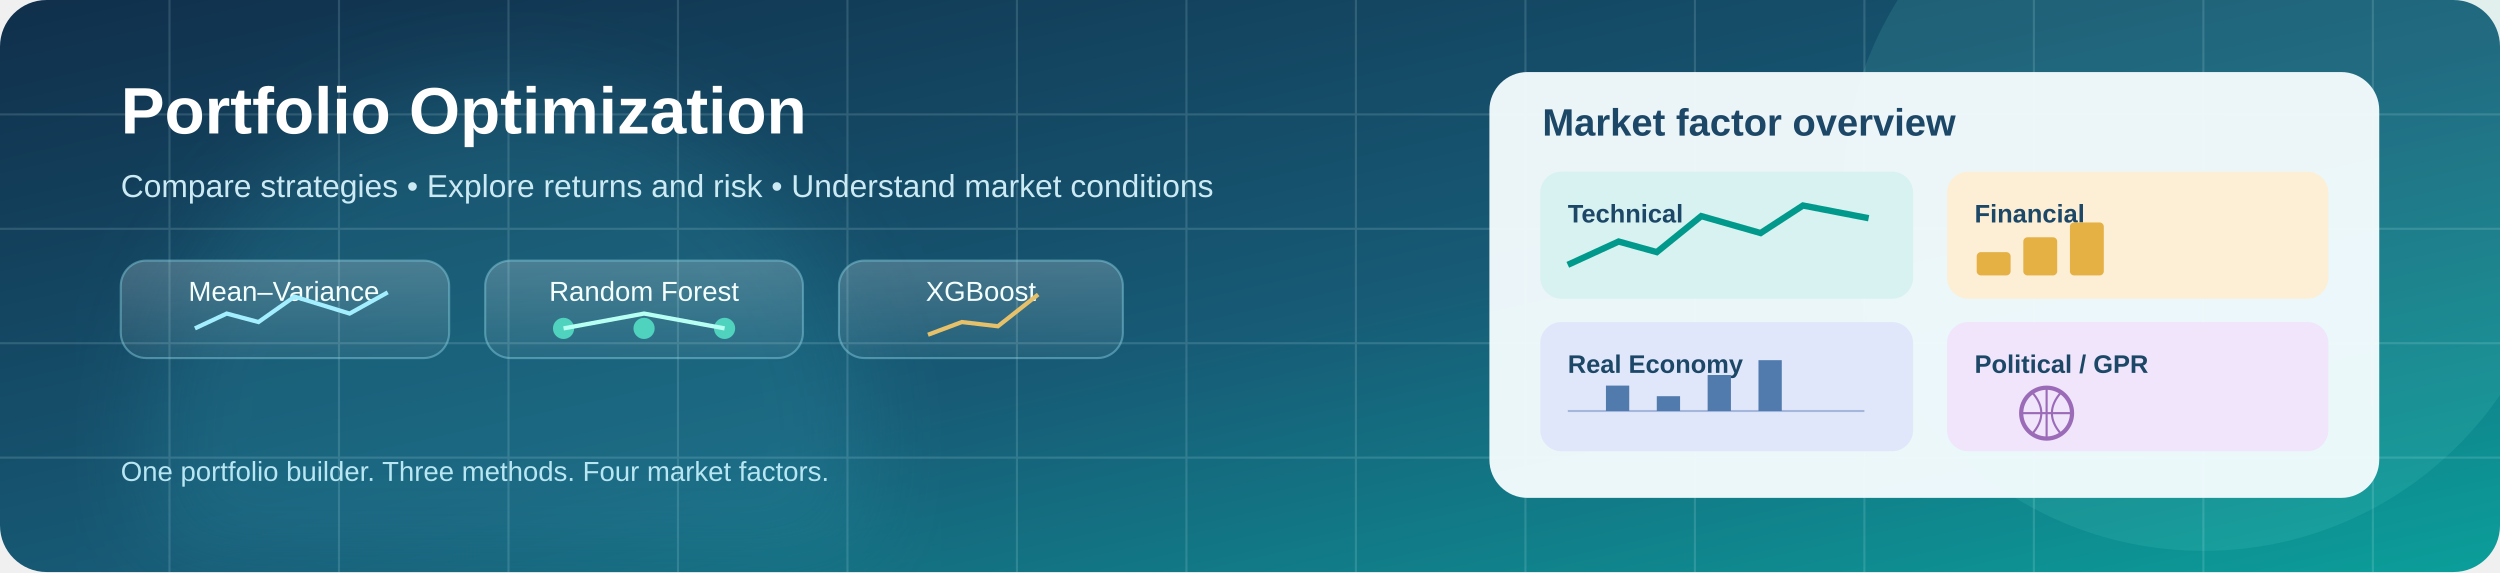
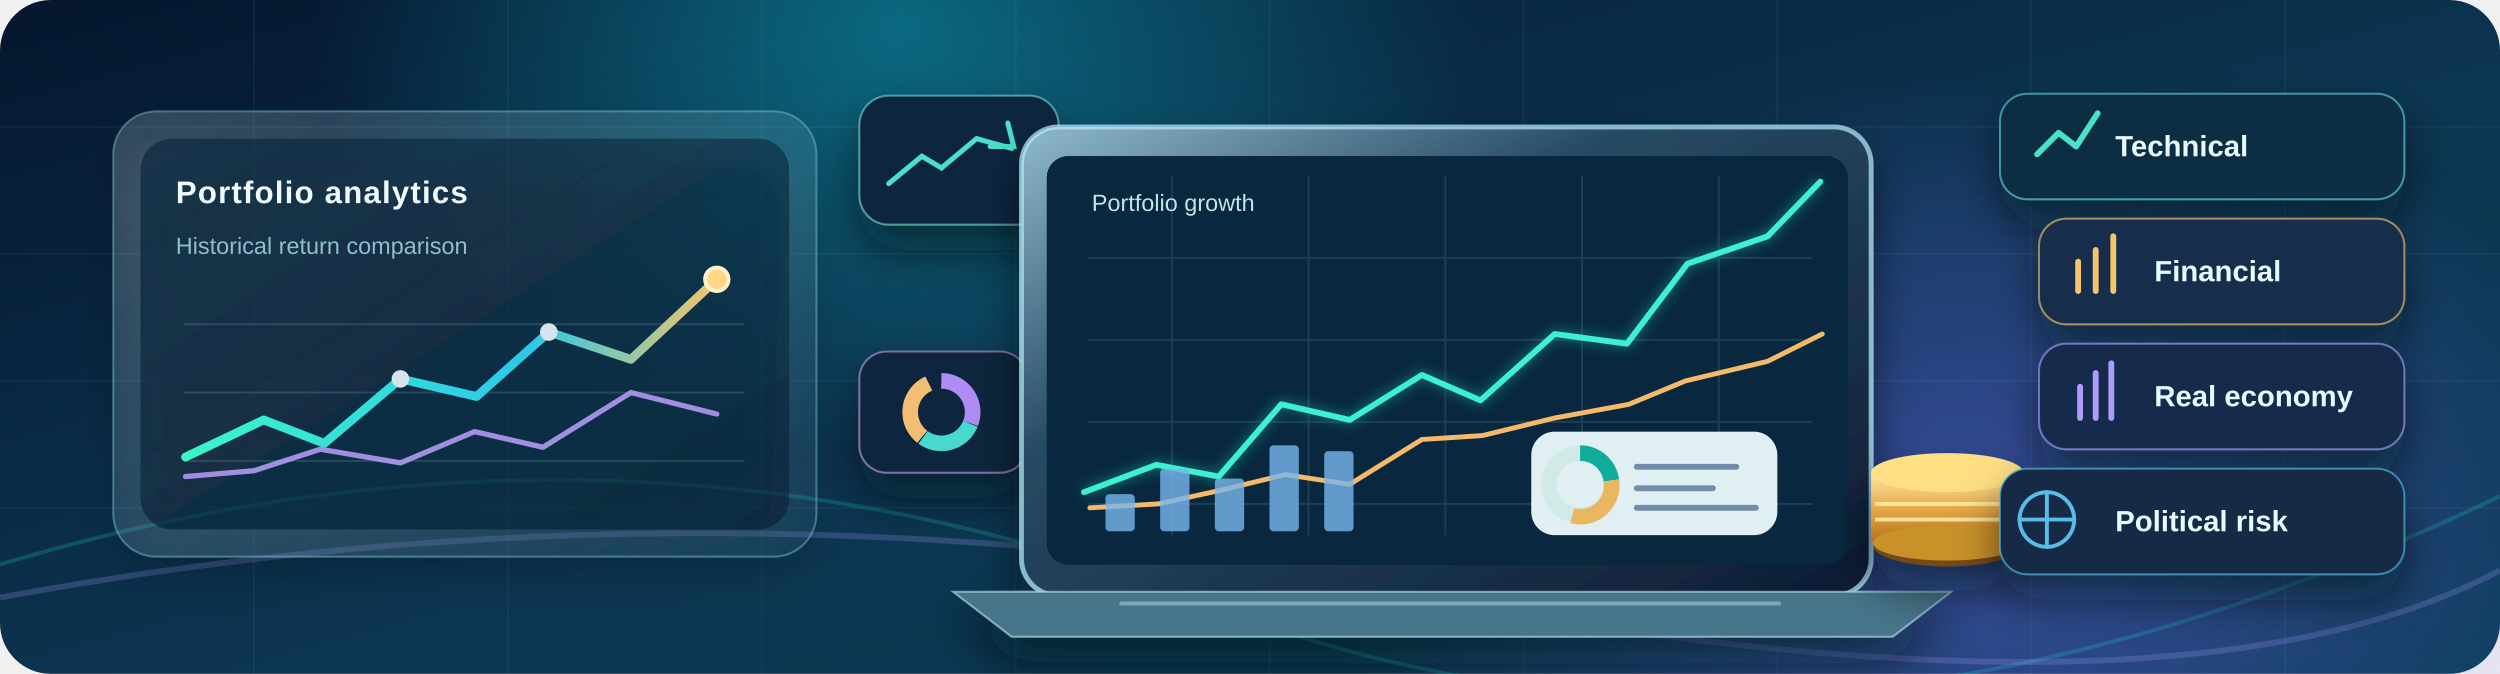
- <svg xmlns="http://www.w3.org/2000/svg" viewBox="0 0 1180 270" width="1180" height="270" role="img" aria-label="Illustration of a diversified investment portfolio with growth charts and four groups of market factors">
+ <svg xmlns="http://www.w3.org/2000/svg" viewBox="0 0 1280 345" role="img" aria-label="Premium illustration of an investment portfolio dashboard with return charts, diversified holdings and market indicators">
  <defs>
-     <linearGradient id="bg" x1="0" x2="1" y1="0" y2="1">
-       <stop stop-color="#102f4b" />
-       <stop offset=".54" stop-color="#175b76" />
-       <stop offset="1" stop-color="#0b9f9a" />
+     <linearGradient id="base" x1="0" y1="0" x2="1" y2="1">
+       <stop stop-color="#06162e" />
+       <stop offset=".55" stop-color="#0c3551" />
+       <stop offset="1" stop-color="#083c53" />
    </linearGradient>
-     <linearGradient id="glass" x1="0" x2="0" y1="0" y2="1">
-       <stop stop-color="#ffffff" stop-opacity=".21" />
-       <stop offset="1" stop-color="#ffffff" stop-opacity=".05" />
+     <radialGradient id="aura">
+       <stop stop-color="#0db7cd" stop-opacity=".48" />
+       <stop offset="1" stop-color="#0db7cd" stop-opacity="0" />
+     </radialGradient>
+     <radialGradient id="aurap">
+       <stop stop-color="#7866ff" stop-opacity=".43" />
+       <stop offset="1" stop-color="#7866ff" stop-opacity="0" />
+     </radialGradient>
+     <linearGradient id="glass" x1="0" y1="0" x2="1" y2="1">
+       <stop stop-color="#e4faff" stop-opacity=".19" />
+       <stop offset=".98" stop-color="#76bcd6" stop-opacity=".06" />
    </linearGradient>
-     <linearGradient id="line" x1="0" x2="1">
-       <stop stop-color="#2edbc5" />
-       <stop offset="1" stop-color="#eab849" />
+     <linearGradient id="device" x1="0" y1="0" x2="1" y2="1">
+       <stop stop-color="#91bace" />
+       <stop offset=".35" stop-color="#284b64" />
+       <stop offset="1" stop-color="#0d1b33" />
+     </linearGradient>
+     <linearGradient id="glowpath" x1="0" y1="0" x2="1" y2="0">
+       <stop stop-color="#3cf5c9" />
+       <stop offset=".65" stop-color="#2cc8e8" />
+       <stop offset="1" stop-color="#f7c56a" />
+     </linearGradient>
+     <linearGradient id="gold" x1="0" y1="0" x2="0" y2="1">
+       <stop stop-color="#ffe6a2" />
+       <stop offset=".5" stop-color="#e7ad4d" />
+       <stop offset="1" stop-color="#b87218" />
    </linearGradient>
    <filter id="blur">
-       <feGaussianBlur stdDeviation="22" />
+       <feGaussianBlur stdDeviation="26" />
    </filter>
+     <filter id="shadow" x="-60%" y="-60%" width="220%" height="240%">
+       <feDropShadow dx="0" dy="13" stdDeviation="11" flood-color="#000817" flood-opacity=".55" />
+     </filter>
+     <filter id="outer">
+       <feGaussianBlur stdDeviation="3" />
+     </filter>
+     <clipPath id="screen">
+       <rect x="536" y="80" width="410" height="209" rx="11" />
+     </clipPath>
  </defs>
-   <rect width="1180" height="270" rx="22" fill="url(#bg)" />
-   <circle cx="1040" cy="90" r="170" fill="#6be7d6" opacity=".12" />
-   <circle cx="240" cy="210" r="170" fill="#39b9cc" opacity=".17" filter="url(#blur)" />
-   <g opacity=".15" stroke="#d3f5fb">
-     <path d="M0 54H1180M0 108H1180M0 162H1180M0 216H1180" />
-     <path d="M80 0V270M160 0V270M240 0V270M320 0V270M400 0V270M480 0V270M560 0V270M640 0V270M720 0V270M800 0V270M880 0V270M960 0V270M1040 0V270M1120 0V270" />
+   <rect width="1280" height="345" rx="26" fill="url(#base)" />
+   <ellipse cx="460" cy="15" rx="300" ry="220" fill="url(#aura)" />
+   <ellipse cx="1020" cy="270" rx="350" ry="230" fill="url(#aurap)" />
+   <g stroke="#b3d9f3" stroke-opacity=".055" stroke-width="1">
+     <path d="M0 65H1280M0 130H1280M0 195H1280M0 260H1280" />
+     <path d="M130 0V345M260 0V345M390 0V345M520 0V345M650 0V345M780 0V345M910 0V345M1040 0V345M1170 0V345" />
  </g>
-   <text x="57" y="63" fill="white" font-family="Arial, sans-serif" font-weight="bold" font-size="31">Portfolio Optimization</text>
-   <text x="57" y="93" fill="#cbeaf4" font-family="Arial, sans-serif" font-size="15">Compare strategies • Explore returns and risk • Understand market conditions</text>
-   <g transform="translate(57 123)" font-family="Arial, sans-serif" font-size="13" fill="#f4ffff">
-     <rect width="155" height="46" rx="12" fill="url(#glass)" stroke="#80c8db" stroke-opacity=".5" />
-     <text x="77" y="19" text-anchor="middle">Mean–Variance</text>
-     <path d="M35 32L50 25L65 29L82 17L108 25L126 15" fill="none" stroke="#a4efff" stroke-width="2" />
-     <rect x="172" width="150" height="46" rx="12" fill="url(#glass)" stroke="#80c8db" stroke-opacity=".5" />
-     <text x="247" y="19" text-anchor="middle">Random Forest</text>
-     <circle cx="209" cy="32" r="5" fill="#50d3be" />
-     <circle cx="247" cy="32" r="5" fill="#50d3be" />
-     <circle cx="285" cy="32" r="5" fill="#50d3be" />
-     <path d="M209 32L247 25L285 32" stroke="#b8fff3" stroke-width="2" fill="none" />
-     <rect x="339" width="134" height="46" rx="12" fill="url(#glass)" stroke="#80c8db" stroke-opacity=".5" />
-     <text x="406" y="19" text-anchor="middle">XGBoost</text>
-     <path d="M381 35L397 29L414 31L433 16" stroke="#e6c16a" stroke-width="2" fill="none" />
+   <path d="M0 289Q320 193 620 310T1280 254" fill="none" stroke="#1de6dc" stroke-opacity=".20" stroke-width="2" />
+   <path d="M0 306Q360 239 740 308T1280 292" fill="none" stroke="#a99fff" stroke-opacity=".22" stroke-width="3" />
+   <g filter="url(#shadow)">
+     <rect x="58" y="57" width="360" height="228" rx="22" fill="url(#glass)" stroke="#82c8d8" stroke-opacity=".44" />
+     <rect x="72" y="71" width="332" height="200" rx="16" fill="#08243b" fill-opacity=".52" />
  </g>
-   <text x="57" y="227" fill="#b8e6f2" font-family="Arial, sans-serif" font-size="13">One portfolio builder. Three methods. Four market factors.</text>
-   <g transform="translate(703 34)">
-     <rect x="0" y="0" width="420" height="201" rx="18" fill="#f6fdff" fill-opacity=".95" />
-     <g font-family="Arial, sans-serif" font-size="12" fill="#1c4767">
-       <text x="25" y="30" font-size="18" font-weight="bold">Market factor overview</text>
-       <rect x="24" y="47" width="176" height="60" rx="10" fill="#d7f2f1" />
-       <text x="37" y="71" font-weight="bold">Technical</text>
-       <path d="M37 91L61 80L79 85L100 68L128 76L148 63L179 69" fill="none" stroke="#00998b" stroke-width="3" />
-       <rect x="216" y="47" width="180" height="60" rx="10" fill="#fcefd6" />
-       <text x="229" y="71" font-weight="bold">Financial</text>
-       <rect x="230" y="85" width="16" height="11" rx="2" fill="#e5b044" />
-       <rect x="252" y="78" width="16" height="18" rx="2" fill="#e5b044" />
-       <rect x="274" y="71" width="16" height="25" rx="2" fill="#e5b044" />
-       <rect x="24" y="118" width="176" height="61" rx="10" fill="#e1e7fa" />
-       <text x="37" y="142" font-weight="bold">Real Economy</text>
-       <path d="M37 160H177" stroke="#a4b6dc" />
-       <rect x="55" y="148" width="11" height="12" fill="#527bad" />
-       <rect x="79" y="153" width="11" height="7" fill="#527bad" />
-       <rect x="103" y="143" width="11" height="17" fill="#527bad" />
-       <rect x="127" y="136" width="11" height="24" fill="#527bad" />
-       <rect x="216" y="118" width="180" height="61" rx="10" fill="#f0e5fa" />
-       <text x="229" y="142" font-weight="bold">Political / GPR</text>
-       <circle cx="263" cy="161" r="12" stroke="#9b6bb8" stroke-width="2" fill="none" />
-       <path d="M251 161H275M263 149V173M256 151Q265 161 256 171M270 151Q261 161 270 171" stroke="#9b6bb8" fill="none" />
+   <text x="90" y="104" font-family="Arial,sans-serif" font-size="16" font-weight="bold" letter-spacing=".6" fill="#eefaff">Portfolio analytics</text>
+   <text x="90" y="130" font-family="Arial,sans-serif" font-size="12" fill="#92bdcc">Historical return comparison</text>
+   <g opacity=".18" stroke="#9bbecf">
+     <path d="M94 166H381M94 201H381M94 236H381" />
+   </g>
+   <path d="M95 234L135 215L166 227L205 194L244 203L281 170L323 184L367 143" stroke="url(#glowpath)" stroke-width="4.5" fill="none" stroke-linecap="round" stroke-linejoin="round" />
+   <path d="M95 244L130 241L164 230L205 237L243 221L278 229L323 201L367 212" stroke="#ba9ffd" stroke-width="2.7" opacity=".85" fill="none" stroke-linecap="round" stroke-linejoin="round" />
+   <g fill="#d6e3ec">
+     <circle cx="205" cy="194" r="4.5" />
+     <circle cx="281" cy="170" r="4.5" />
+     <circle cx="367" cy="143" r="6" fill="#ffd685" stroke="#fff1cc" stroke-width="2" />
+   </g>
+   <g filter="url(#shadow)">
+     <rect x="440" y="49" width="102" height="66" rx="15" fill="#102840" stroke="#7bdece" stroke-opacity=".58" />
+     <rect x="440" y="180" width="86" height="62" rx="14" fill="#10283d" stroke="#dca9fa" stroke-opacity=".52" />
+   </g>
+   <g stroke="#4be0c9" stroke-width="2.6" fill="none" stroke-linecap="round">
+     <path d="M455 94L472 80L482 86L500 71L518 76" />
+     <path d="M507 75L519 75L516 63" />
+   </g>
+   <circle cx="482" cy="211" r="16" fill="none" stroke="#ae8cf3" stroke-width="8" stroke-dasharray="31 70" transform="rotate(-90 482 211)" />
+   <circle cx="482" cy="211" r="16" fill="none" stroke="#47d9cd" stroke-width="8" stroke-dasharray="29 72" transform="rotate(22 482 211)" />
+   <circle cx="482" cy="211" r="16" fill="none" stroke="#f2be74" stroke-width="8" stroke-dasharray="33 68" transform="rotate(128 482 211)" />
+   <g filter="url(#shadow)">
+     <rect x="523" y="65" width="435" height="240" rx="19" fill="url(#device)" stroke="#b5ebfc" stroke-opacity=".70" stroke-width="2.5" />
+     <rect x="536" y="80" width="410" height="209" rx="11" fill="#061a30" />
+     <path d="M488 303L999 303L969 326L518 326Z" fill="#47758a" stroke="#a7d3df" stroke-opacity=".7" />
+     <path d="M574 309H911" stroke="#a7cbd5" stroke-opacity=".6" stroke-width="2" stroke-linecap="round" />
+   </g>
+   <g clip-path="url(#screen)">
+     <rect x="536" y="80" width="410" height="209" fill="#092840" />
+     <g stroke="#b0d4e7" opacity=".13">
+       <path d="M557 132H928M557 174H928M557 216H928M557 258H928" />
+       <path d="M600 90V274M670 90V274M740 90V274M810 90V274M880 90V274" />
+     </g>
+     <text x="559" y="108" font-size="12" font-family="Arial,sans-serif" fill="#bfe6e7">Portfolio growth</text>
+     <path d="M555 252L592 238L624 244L656 207L691 215L728 192L758 205L796 171L833 176L864 135L905 121L932 93" fill="none" stroke="#17dbb7" stroke-width="5" opacity=".35" filter="url(#outer)" />
+     <path d="M555 252L592 238L624 244L656 207L691 215L728 192L758 205L796 171L833 176L864 135L905 121L932 93" fill="none" stroke="#3df1d0" stroke-width="3" stroke-linejoin="round" stroke-linecap="round" />
+     <path d="M558 260L593 258L625 251L658 243L691 248L728 225L759 223L796 214L834 207L863 195L905 185L933 171" fill="none" stroke="#f5ba69" stroke-width="2.5" stroke-linecap="round" />
+     <g fill="#77b5ec" opacity=".8">
+       <rect x="566" y="253" width="15" height="19" rx="2" />
+       <rect x="594" y="240" width="15" height="32" rx="2" />
+       <rect x="622" y="245" width="15" height="27" rx="2" />
+       <rect x="650" y="228" width="15" height="44" rx="2" />
+       <rect x="678" y="231" width="15" height="41" rx="2" />
+     </g>
+     <rect x="784" y="221" width="126" height="53" rx="12" fill="#e9f6f8" fill-opacity=".96" />
+     <circle cx="809" cy="248" r="16" fill="none" stroke="#d1e9e7" stroke-width="8" />
+     <path d="M809 232A16 16 0 0 1 825 246" stroke="#10ad9d" stroke-width="8" fill="none" />
+     <path d="M825 246A16 16 0 0 1 805 264" stroke="#e8b75f" stroke-width="8" fill="none" />
+     <g stroke="#718daa" stroke-width="3" stroke-linecap="round">
+       <path d="M838 239H889M838 250H877M838 260H899" />
    </g>
  </g>
+   <g filter="url(#shadow)">
+     <ellipse cx="997" cy="279" rx="38" ry="11" fill="#754a15" />
+     <rect x="958" y="242" width="78" height="35" fill="url(#gold)" />
+     <ellipse cx="997" cy="242" rx="39" ry="10" fill="#ffdf84" />
+     <ellipse cx="997" cy="278" rx="38" ry="9" fill="#c9912a" />
+     <path d="M960 258H1034M960 266H1034" stroke="#fff1ac" stroke-width="2" opacity=".8" />
+   </g>
+   <g filter="url(#shadow)">
+     <rect x="1024" y="48" width="207" height="54" rx="14" fill="#112d43" stroke="#53bdc5" stroke-opacity=".72" />
+     <rect x="1044" y="112" width="187" height="54" rx="14" fill="#122e4b" stroke="#e2b864" stroke-opacity=".65" />
+     <rect x="1044" y="176" width="187" height="54" rx="14" fill="#152c4c" stroke="#a399f3" stroke-opacity=".62" />
+     <rect x="1024" y="240" width="207" height="54" rx="14" fill="#142b44" stroke="#4baed0" stroke-opacity=".68" />
+   </g>
+   <g font-family="Arial,sans-serif" font-weight="600" font-size="15" fill="#e8faff">
+     <text x="1083" y="80">Technical</text>
+     <text x="1103" y="144">Financial</text>
+     <text x="1103" y="208">Real economy</text>
+     <text x="1083" y="272">Political risk</text>
+   </g>
+   <g fill="none" stroke-linecap="round" stroke-linejoin="round" stroke-width="3">
+     <path d="M1043 79L1054 68L1063 75L1074 58" stroke="#48e2c9" />
+     <path d="M1064 134V149M1073 128V149M1082 121V149" stroke="#f6c46c" />
+     <path d="M1065 214V198M1073 214V191M1081 214V186" stroke="#ab9df9" />
+     <circle cx="1048" cy="266" r="14" stroke="#58bce7" stroke-width="2" />
+     <path d="M1034 266H1062M1048 252V280" stroke="#58bce7" stroke-width="2" />
+   </g>
</svg>
